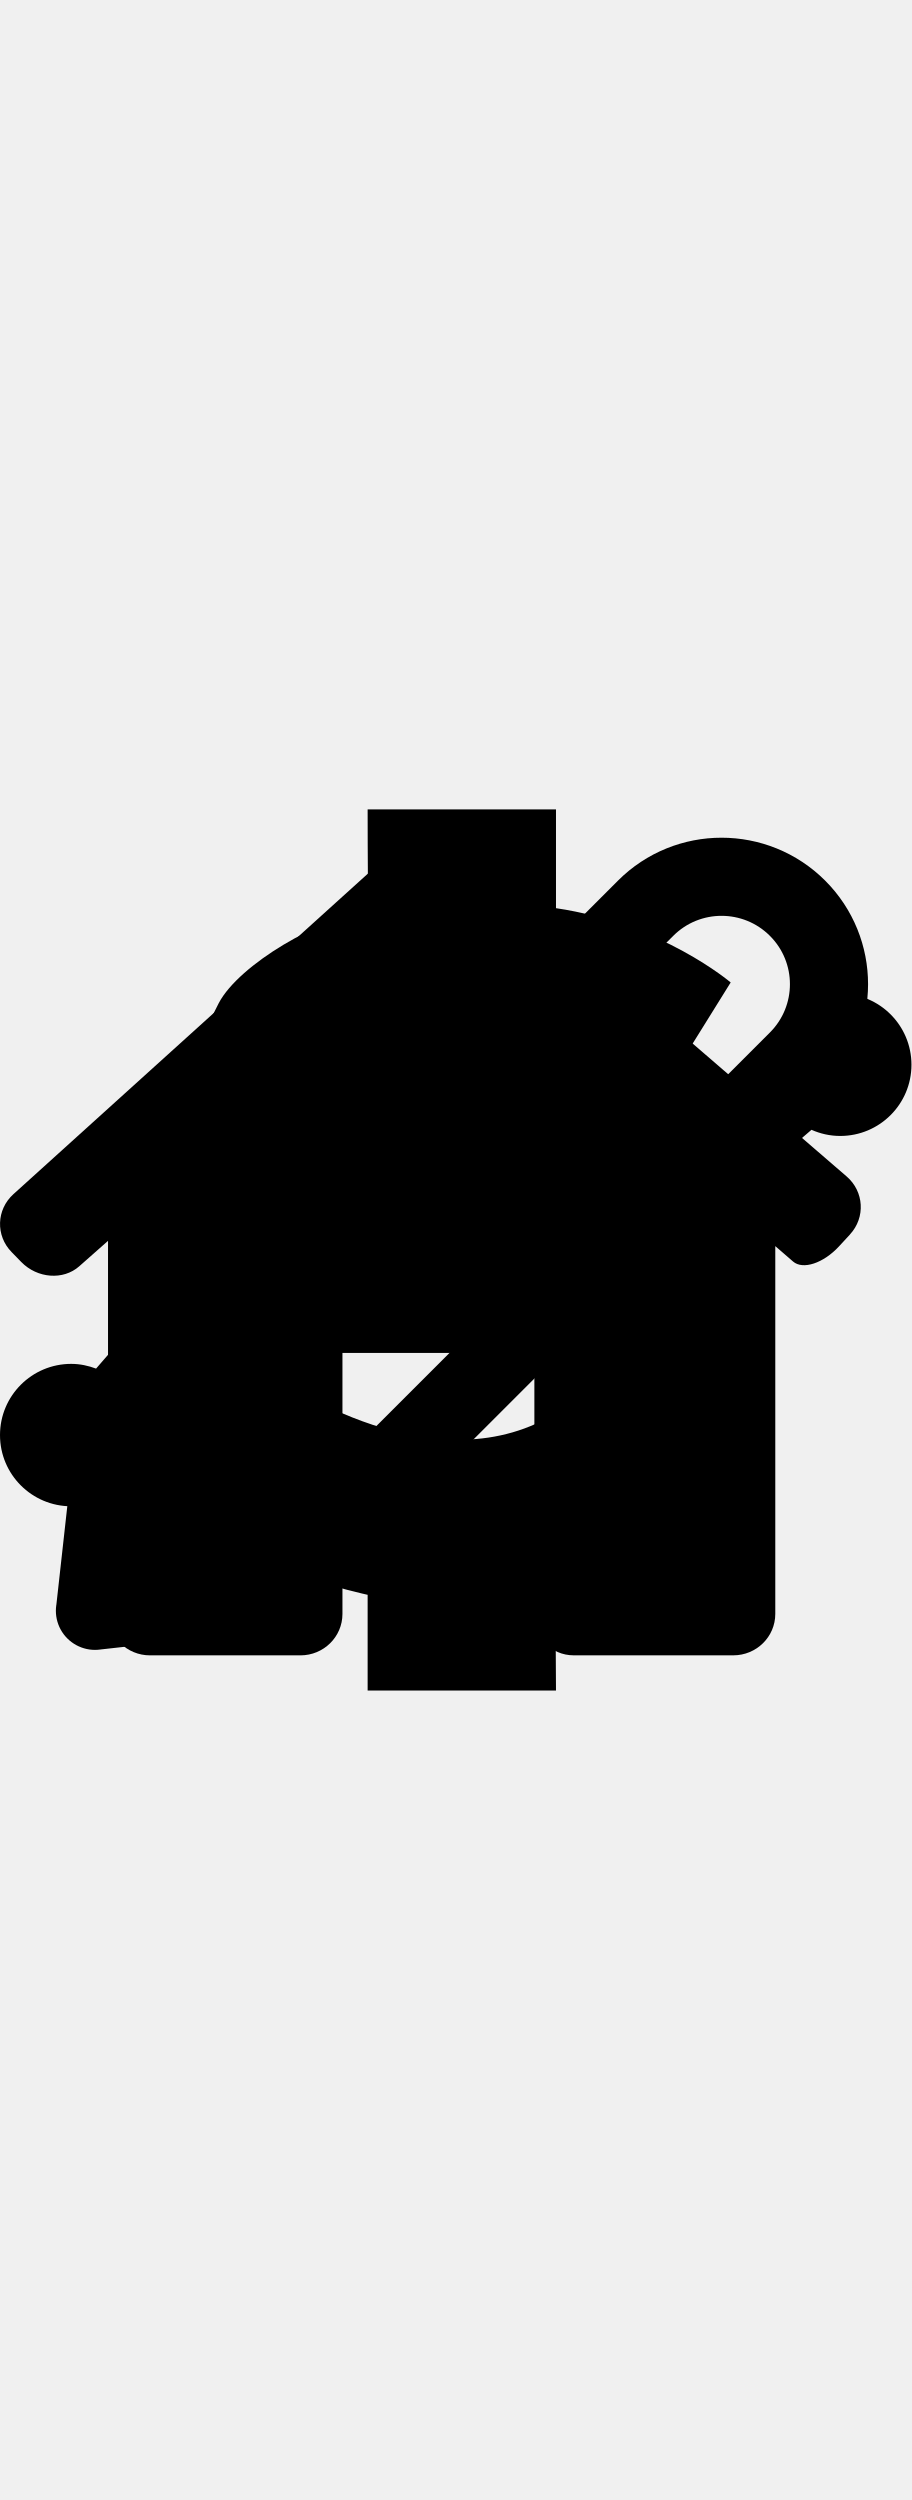
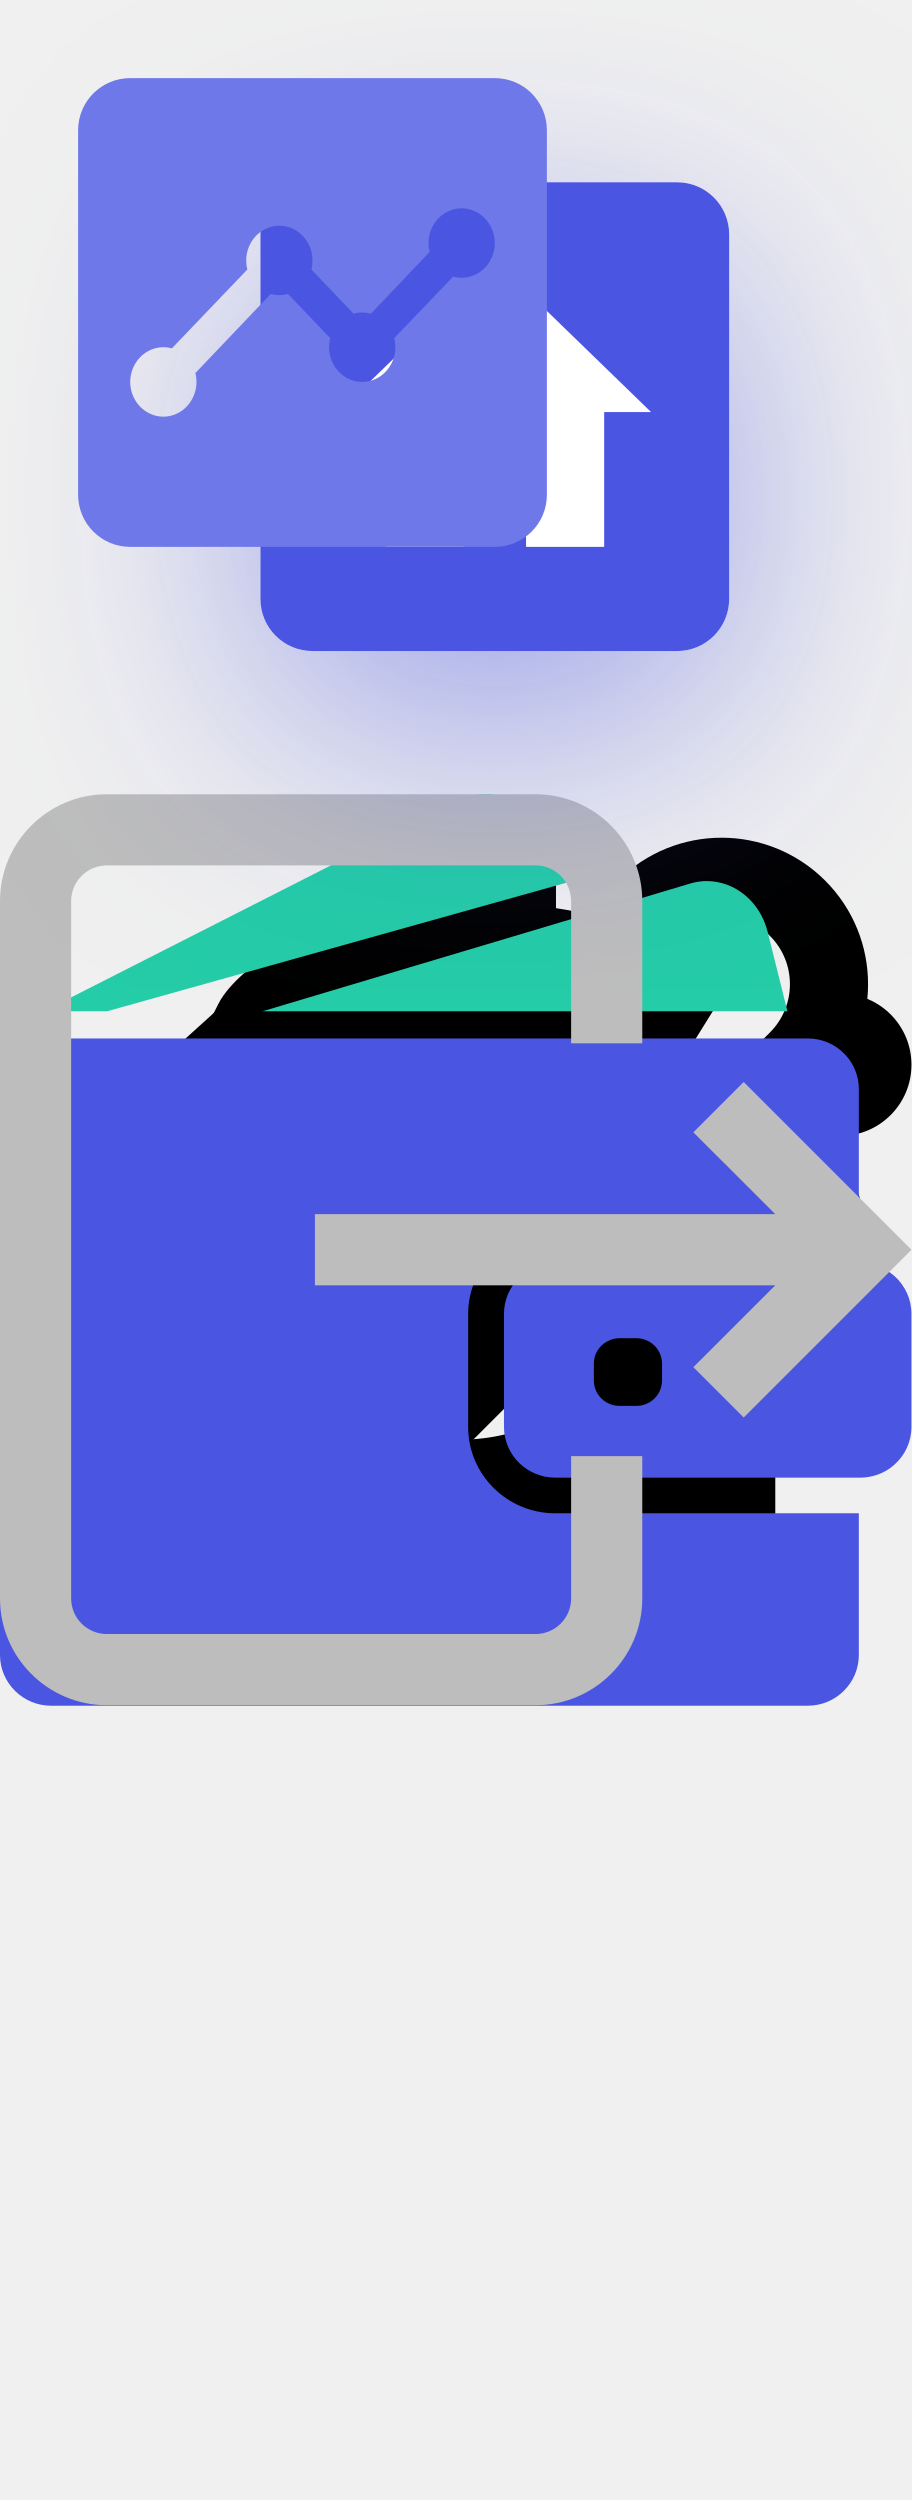
<svg xmlns="http://www.w3.org/2000/svg" version="1.1" width="35" height="96" viewBox="0 0 35 96">
  <svg id="exchange" viewBox="0 0 32 32">
    <path d="M12.929 4.143c-1.643 0.143-4.536 1.83-5.249 3.19-2.347 4.476-0.533 7.013-0.373 7.312 1.977 3.688 7.637 4.063 11.131 5.408 1.232 0.474 0.845 1.837 0.389 2.043-4.422 1.999-9.6-1.936-9.6-1.936s-2.155 3.292-3.309 5.149c2.461 1.811 6.989 2.797 6.989 2.797v3.36h6.613l-0.020-3.419c0 0 4.095-0.882 5.54-3.568 2.103-3.908 0.24-7.2 0-7.68-1.651-3.305-11.421-4.443-11.627-5.707-0.054-0.331 0.092-1.148 0.4-1.28 0.373-0.16 3.996-1.265 8.677 1.867 1.083-1.723 3.163-5.072 3.163-5.072s-2.415-2.060-6.133-2.608c0-1.429 0-3.467 0-3.467h-6.613c0-0-0.001 1.967 0.022 3.609z" />
  </svg>
  <svg id="statistic" viewBox="0 0 32 32">
    <path d="M29.5 7c-1.381 0-2.5 1.12-2.5 2.5 0 0.284 0.058 0.551 0.144 0.805l-6.094 5.247c-0.427-0.341-0.961-0.553-1.55-0.553-0.68 0-1.294 0.273-1.744 0.713l-4.774-2.39c-0.093-1.296-1.162-2.323-2.482-2.323-1.38 0-2.5 1.12-2.5 2.5 0 0.378 0.090 0.732 0.24 1.053l-4.867 5.612c-0.273-0.102-0.564-0.166-0.873-0.166-1.381 0-2.5 1.119-2.5 2.5s1.119 2.5 2.5 2.5c1.381 0 2.5-1.119 2.5-2.5 0-0.332-0.068-0.649-0.186-0.939l4.946-5.685c0.236 0.073 0.48 0.124 0.74 0.124 0.727 0 1.377-0.316 1.834-0.813l4.669 2.341c0.017 1.367 1.127 2.471 2.497 2.471 1.381 0 2.5-1.119 2.5-2.5 0-0.044-0.011-0.086-0.013-0.13l6.503-5.587c0.309 0.137 0.649 0.216 1.010 0.216 1.381 0 2.5-1.119 2.5-2.5s-1.119-2.5-2.5-2.5z" />
  </svg>
  <svg id="home" viewBox="0 0 35 32">
    <path d="M32.64 15.401c0.599-0.65 0.541-1.646-0.129-2.225l-14.772-12.75c-0.671-0.578-1.745-0.566-2.402 0.027l-14.822 13.403c-0.656 0.594-0.689 1.589-0.071 2.222l0.372 0.382c0.617 0.633 1.613 0.708 2.224 0.168l1.108-0.979v14.326c0 0.879 0.722 1.591 1.612 1.591h5.778c0.89 0 1.612-0.712 1.612-1.591v-10.023h7.37v10.023c-0.013 0.878 0.624 1.59 1.515 1.59h6.123c0.89 0 1.613-0.711 1.613-1.59v-14.124c0 0 0.306 0.264 0.683 0.592s1.168 0.065 1.767-0.586l0.42-0.455z" />
  </svg>
  <svg id="pen" viewBox="0 0 32 32">
    <path fill="none" stroke-linejoin="round" stroke-linecap="round" stroke-miterlimit="4" stroke-width="2.743" stroke="#000" d="M24 13.334l-5.333-5.333M3.333 28.667l4.513-0.502c0.551-0.061 0.827-0.092 1.085-0.175 0.229-0.074 0.446-0.178 0.647-0.311 0.226-0.149 0.422-0.345 0.814-0.737l17.608-17.608c1.473-1.473 1.473-3.861 0-5.333s-3.861-1.473-5.333 0l-17.608 17.608c-0.392 0.392-0.588 0.588-0.737 0.814-0.132 0.201-0.237 0.418-0.311 0.647-0.083 0.258-0.114 0.533-0.175 1.085l-0.501 4.513z" />
  </svg>
+   <svg id="wallet" viewBox="0 0 30 30">
+     <path d="M3.521 7.143L18.719 2.889L17.914 1.221C17.387 0.137 16.103 -0.311 15.046 0.229L1.44 7.143H3.521Z" fill="#24CCA7" />
+     <path d="M23.262 2.857C23.079 2.857 22.896 2.885 22.713 2.939L19.241 3.978L8.639 7.143H20.673H25.918L25.269 4.538C25.019 3.522 24.178 2.857 23.262 2.857Z" fill="#24CCA7" />
+     <path d="M26.587 8.037H26.203H25.681H25.159H21.174H6.529H4.609H2.992H2.692H1.688C1.156 8.037 0.681 8.281 0.371 8.665C0.229 8.843 0.121 9.047 0.061 9.27C0.024 9.411 0 9.558 0 9.708V9.909V11.814V28.329C0 29.251 0.755 30 1.684 30H26.584C27.514 30 28.268 29.251 28.268 28.329V23.666H18.273C16.693 23.666 15.409 22.393 15.409 20.825V19.294V18.776V18.258V17.108C15.409 16.34 15.719 15.641 16.221 15.13C16.666 14.675 17.262 14.368 17.929 14.291C18.04 14.277 18.155 14.271 18.27 14.271H26.867H27.389H27.911H28.268V9.708C28.272 8.786 27.517 8.037 26.587 8.037Z" fill="#4A56E2" />
+     <path d="M29.451 15.868C29.282 15.714 29.084 15.598 28.861 15.521C28.689 15.464 28.508 15.43 28.316 15.43H28.272H28.238H27.716H25.833H18.273C17.343 15.43 16.588 16.179 16.588 17.102V17.934V18.452V18.97V20.822C16.588 21.744 17.343 22.493 18.273 22.493H28.272H28.316C28.508 22.493 28.689 22.459 28.861 22.403C29.084 22.329 29.282 22.209 29.451 22.055C29.788 21.751 30 21.31 30 20.822V17.102C30 16.614 29.788 16.172 29.451 15.868ZM21.79 19.294C21.79 19.756 21.413 20.13 20.948 20.13H20.389C19.924 20.13 19.546 19.756 19.546 19.294V18.739C19.546 18.472 19.671 18.235 19.87 18.084C20.015 17.974 20.193 17.904 20.389 17.904H20.53H20.948C21.413 17.904 21.79 18.278 21.79 18.739V19.294Z" fill="#4A56E2" />
+   </svg>
+   <svg id="logout" viewBox="0 0 18 18">
+     <g clip-path="url(#clip0_5_2678)">
+       <path d="M11.279 13.071H12.684V15.882C12.684 17.044 11.739 17.99 10.576 17.99H2.108C0.946 17.99 0 17.044 0 15.882V2.108C0 0.946 0.946 0 2.108 0H10.576C11.739 0 12.684 0.946 12.684 2.108V4.919H11.279V2.108C11.279 1.721 10.964 1.405 10.576 1.405H2.108C1.721 1.405 1.405 1.721 1.405 2.108V15.882C1.405 16.269 1.721 16.584 2.108 16.584H10.576C10.964 16.584 11.279 16.269 11.279 15.882V13.071ZM14.687 5.682L13.693 6.676L15.31 8.292H6.219V9.698H15.31L13.693 11.314L14.687 12.308L18 8.995L14.687 5.682Z" fill="#BDBDBD" />
+     </g>
+     <defs>
+       <clipPath id="clip0_5_2678">
+         <rect width="18" height="18" fill="white" />
+       </clipPath>
+     </defs>
+   </svg>
+   <svg id="homesvg" width="38" height="38" viewBox="0 0 38 38">
+     <g filter="url(#filter0_d_5_2765)">
+       <rect x="10" y="7" width="18" height="18" rx="2" fill="white" />
+       <path fill-rule="evenodd" clip-rule="evenodd" d="M12 7C10.895 7 10 7.895 10 9V23C10 24.105 10.895 25 12 25H26C27.105 25 28 24.105 28 23V9C28 7.895 27.105 7 26 7H12ZM17.8 17.118V21H14.8V15.823H13L19 10L25 15.823H23.2V21H20.2V17.118H17.8Z" fill="#4A56E2" />
+     </g>
+     <defs>
+       <filter id="filter0_d_5_2765" x="-3" y="-3" width="44" height="44" filterUnits="userSpaceOnUse" color-interpolation-filters="sRGB">
+         <feFlood flood-opacity="0" result="BackgroundImageFix" />
+         <feColorMatrix in="SourceAlpha" type="matrix" values="0 0 0 0 0 0 0 0 0 0 0 0 0 0 0 0 0 0 127 0" result="hardAlpha" />
+         <feOffset dy="3" />
+         <feGaussianBlur stdDeviation="5" />
+         <feColorMatrix type="matrix" values="0 0 0 0 0.29 0 0 0 0 0.337 0 0 0 0 0.886 0 0 0 0.5 0" />
+         <feBlend mode="normal" in2="BackgroundImageFix" result="effect1_dropShadow_5_2765" />
+         <feBlend mode="normal" in="SourceGraphic" in2="effect1_dropShadow_5_2765" result="shape" />
+       </filter>
+     </defs>
+   </svg>
+   <svg id="exchange" width="24" height="24" viewBox="0 0 24 24">
+     <path fill-rule="evenodd" clip-rule="evenodd" d="M5 3C3.895 3 3 3.895 3 5V19C3 20.105 3.895 21 5 21H19C20.105 21 21 20.105 21 19V5C21 3.895 20.105 3 19 3H5ZM17.727 10.667C18.427 10.667 19 10.067 19 9.333C19 8.6 18.427 8 17.727 8C17.027 8 16.454 8.6 16.454 9.333C16.454 9.453 16.467 9.567 16.499 9.673L14.24 12.047C14.138 12.013 14.024 12 13.909 12C13.794 12 13.68 12.013 13.578 12.047L11.956 10.347C11.987 10.24 12 10.12 12 10C12 9.267 11.427 8.667 10.727 8.667C10.027 8.667 9.455 9.267 9.455 10C9.455 10.12 9.467 10.24 9.499 10.347L6.597 13.38C6.495 13.347 6.387 13.333 6.273 13.333C5.573 13.333 5 13.933 5 14.667C5 15.4 5.573 16 6.273 16C6.973 16 7.545 15.4 7.545 14.667C7.545 14.547 7.533 14.433 7.501 14.327L10.396 11.287C10.498 11.32 10.613 11.333 10.727 11.333C10.842 11.333 10.956 11.32 11.058 11.287L12.681 12.987C12.649 13.093 12.636 13.213 12.636 13.333C12.636 14.067 13.209 14.667 13.909 14.667C14.609 14.667 15.182 14.067 15.182 13.333C15.182 13.213 15.169 13.093 15.137 12.987L17.403 10.62C17.505 10.653 17.613 10.667 17.727 10.667Z" fill="#6E78E8" />
+   </svg>
</svg>
